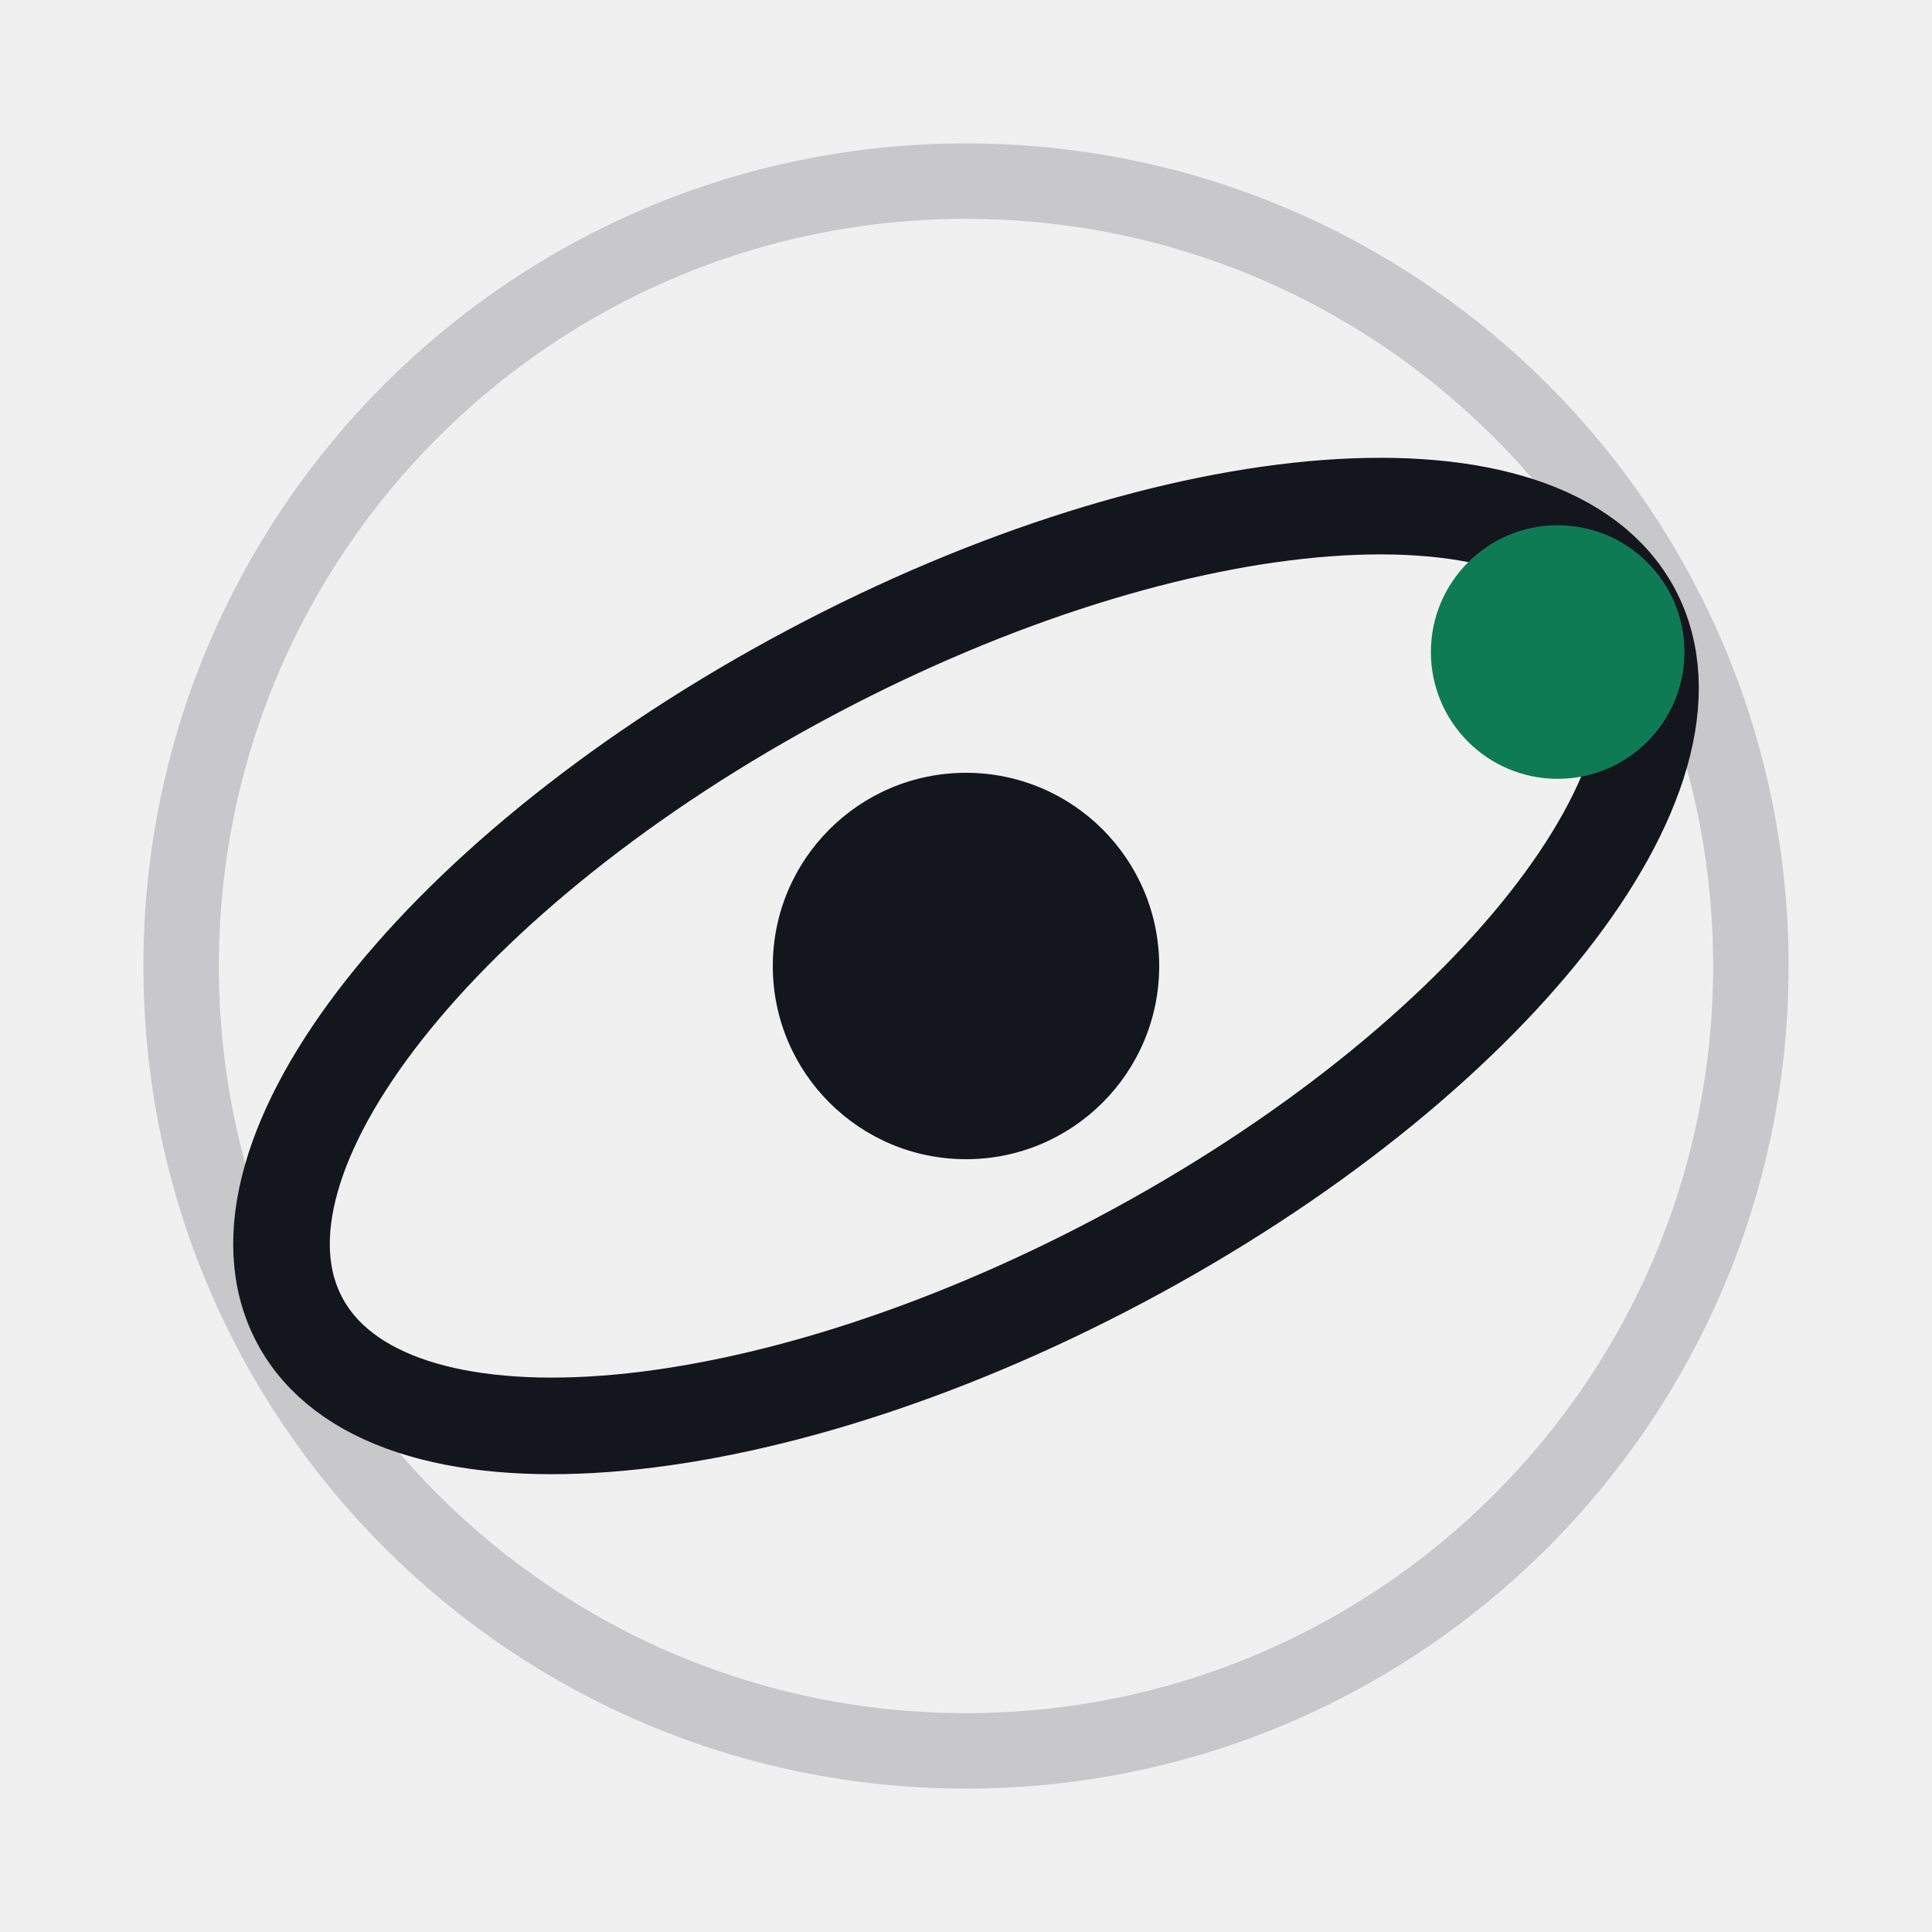
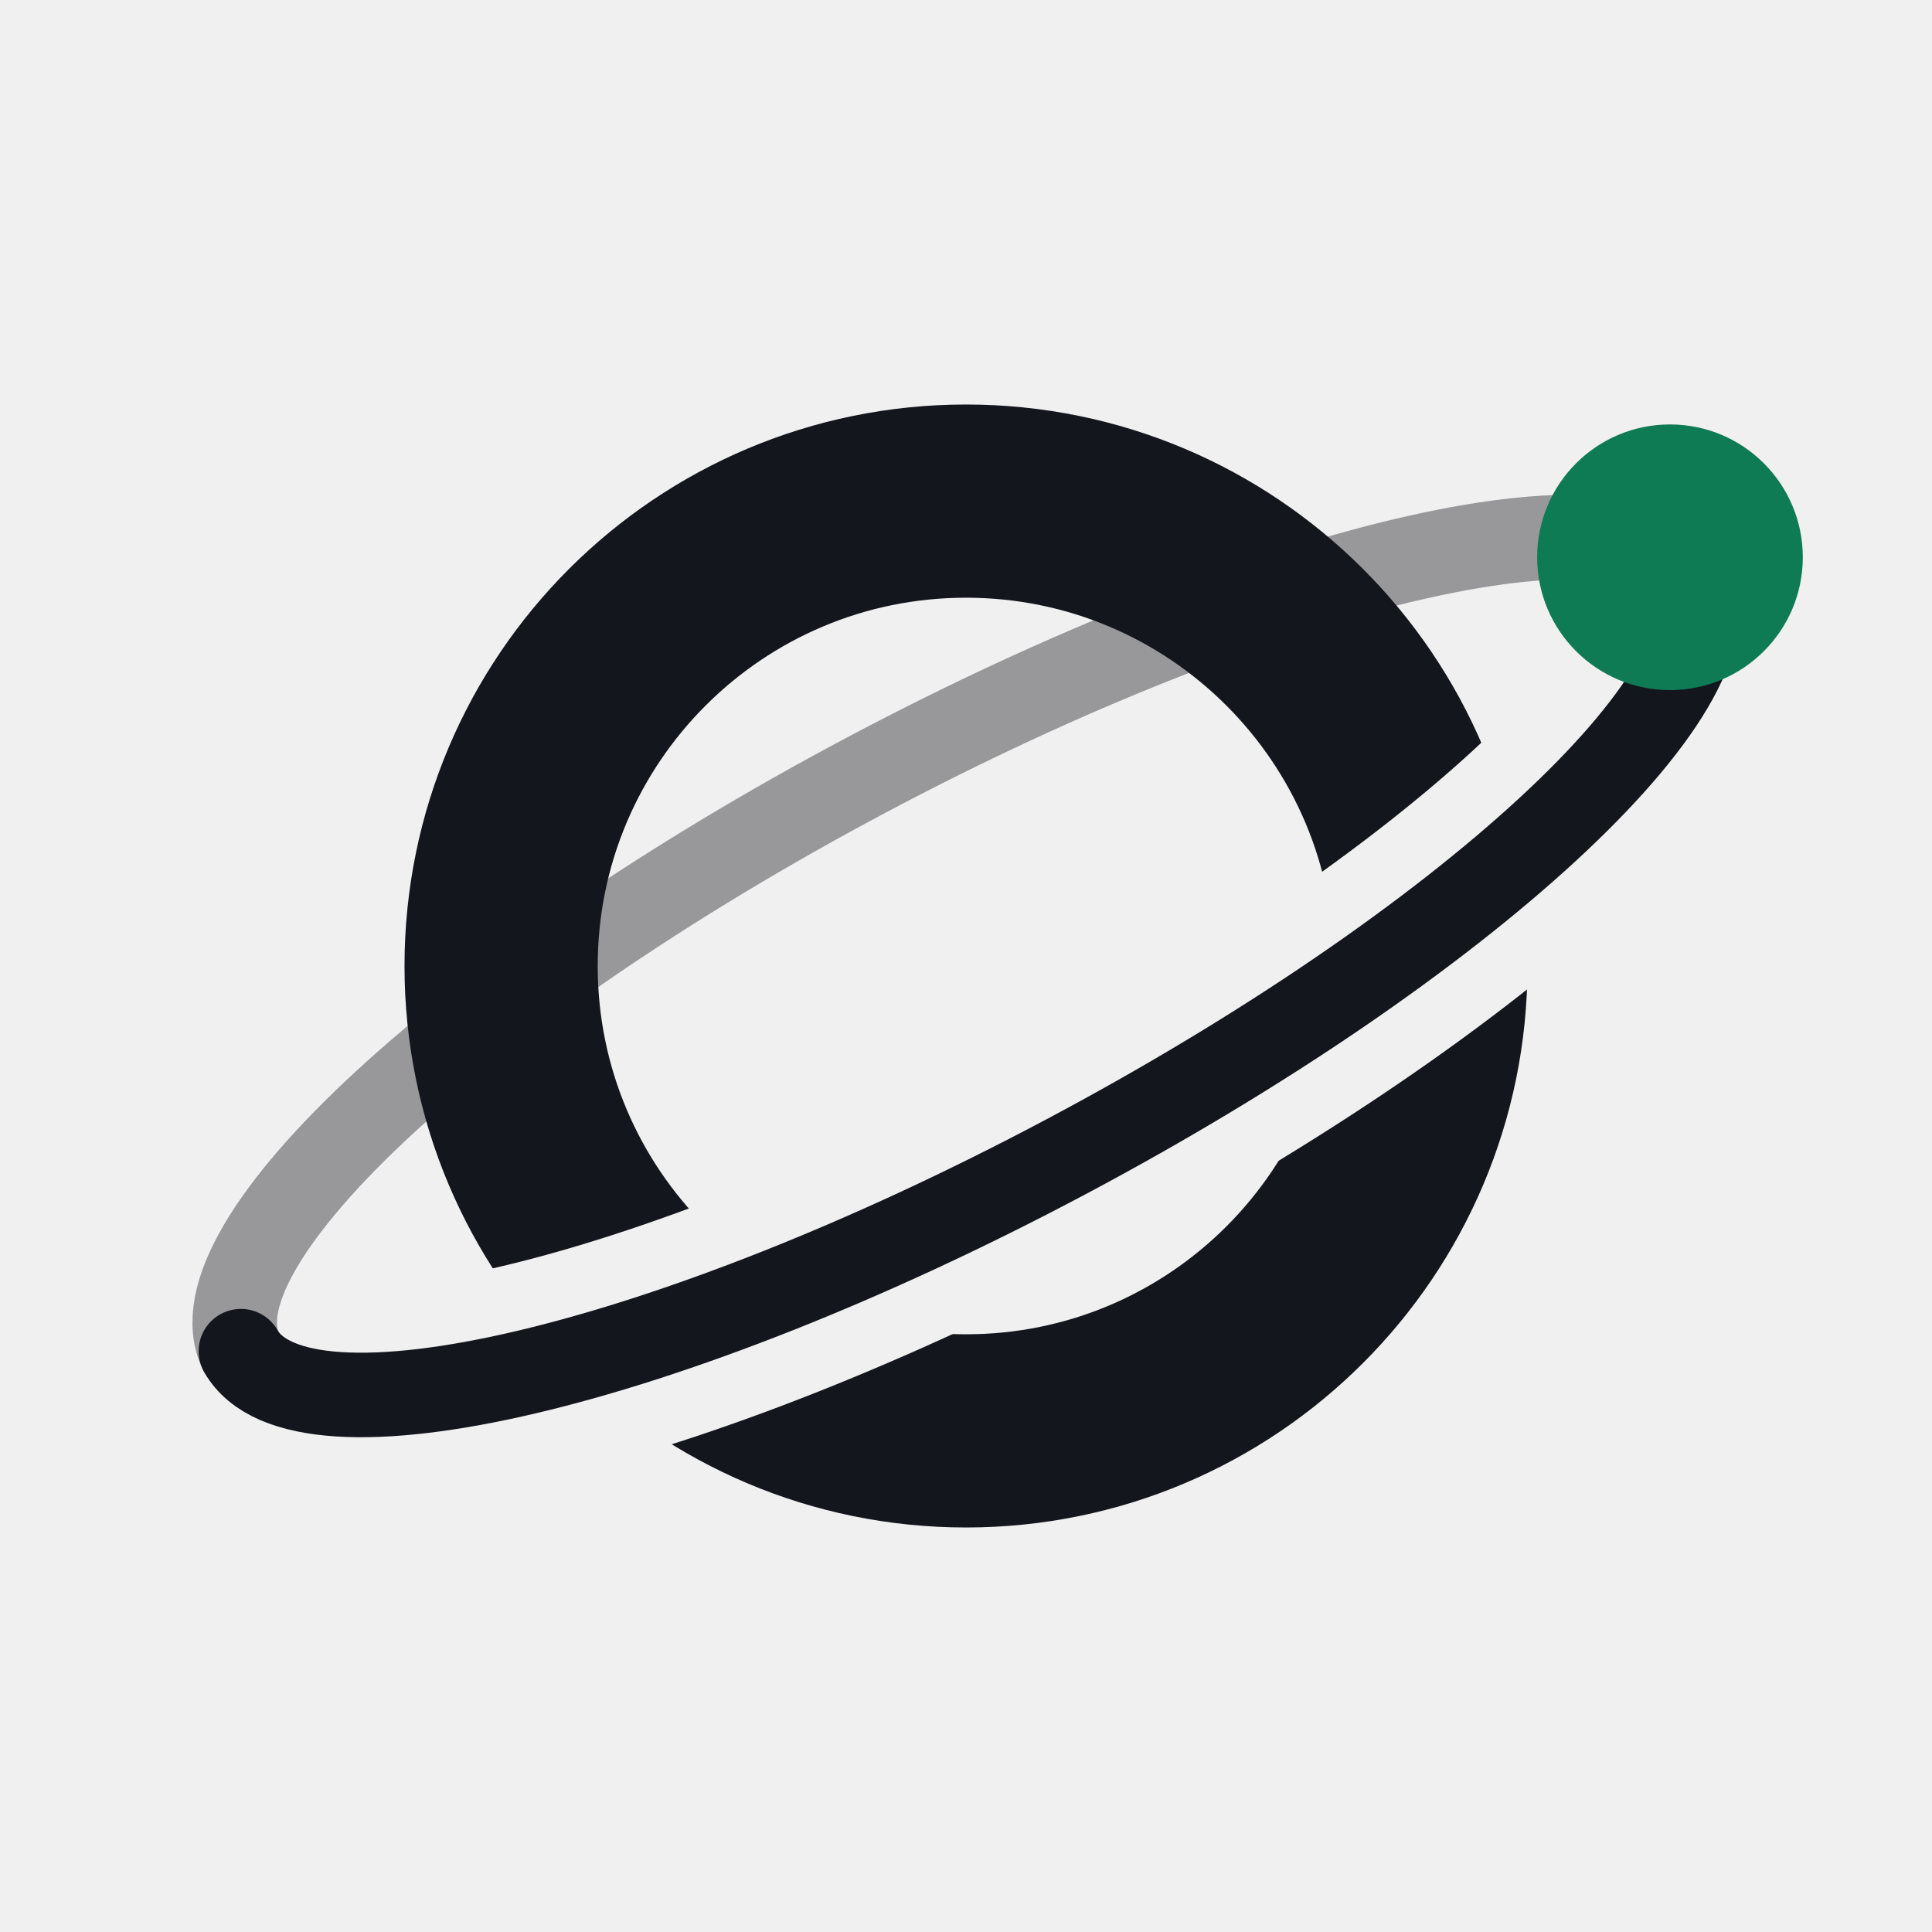
<svg xmlns="http://www.w3.org/2000/svg" viewBox="0 0 32 32" fill="none">
-   <circle cx="16" cy="16" r="13" stroke="#14161D" stroke-opacity="0.18" stroke-width="1.25" />
-   <ellipse cx="16" cy="16" rx="12.5" ry="5.5" transform="rotate(-28 16 16)" stroke="#14161D" stroke-width="1.6" />
-   <circle cx="16" cy="16" r="3.2" fill="#14161D" />
-   <circle cx="25.8" cy="10.8" r="2.1" fill="#0F7B55" />
+   <defs>
+     <mask id="orbit-mark-cut" maskUnits="userSpaceOnUse" x="0" y="0" width="32" height="32">
+       <rect width="32" height="32" fill="#fff" />
+       <path d="M28.01 9.62A13.6 3.6 -28 0 1 3.99 22.38" stroke="#000" stroke-width="3.6" />
+     </mask>
+   </defs>
+   <path d="M3.99 22.38A13.6 3.6 -28 0 1 28.01 9.62" stroke="#14161D" stroke-opacity=".4" stroke-width="1.4" stroke-linecap="round" />
+   <circle cx="16" cy="16" r="7.7" stroke="#14161D" stroke-width="3.2" mask="url(#orbit-mark-cut)" />
+   <path d="M28.01 9.62A13.6 3.6 -28 0 1 3.99 22.38" stroke="#14161D" stroke-width="1.4" stroke-linecap="round" />
+   <circle cx="27.66" cy="9.23" r="2.2" fill="#0F7B55" />
</svg>
